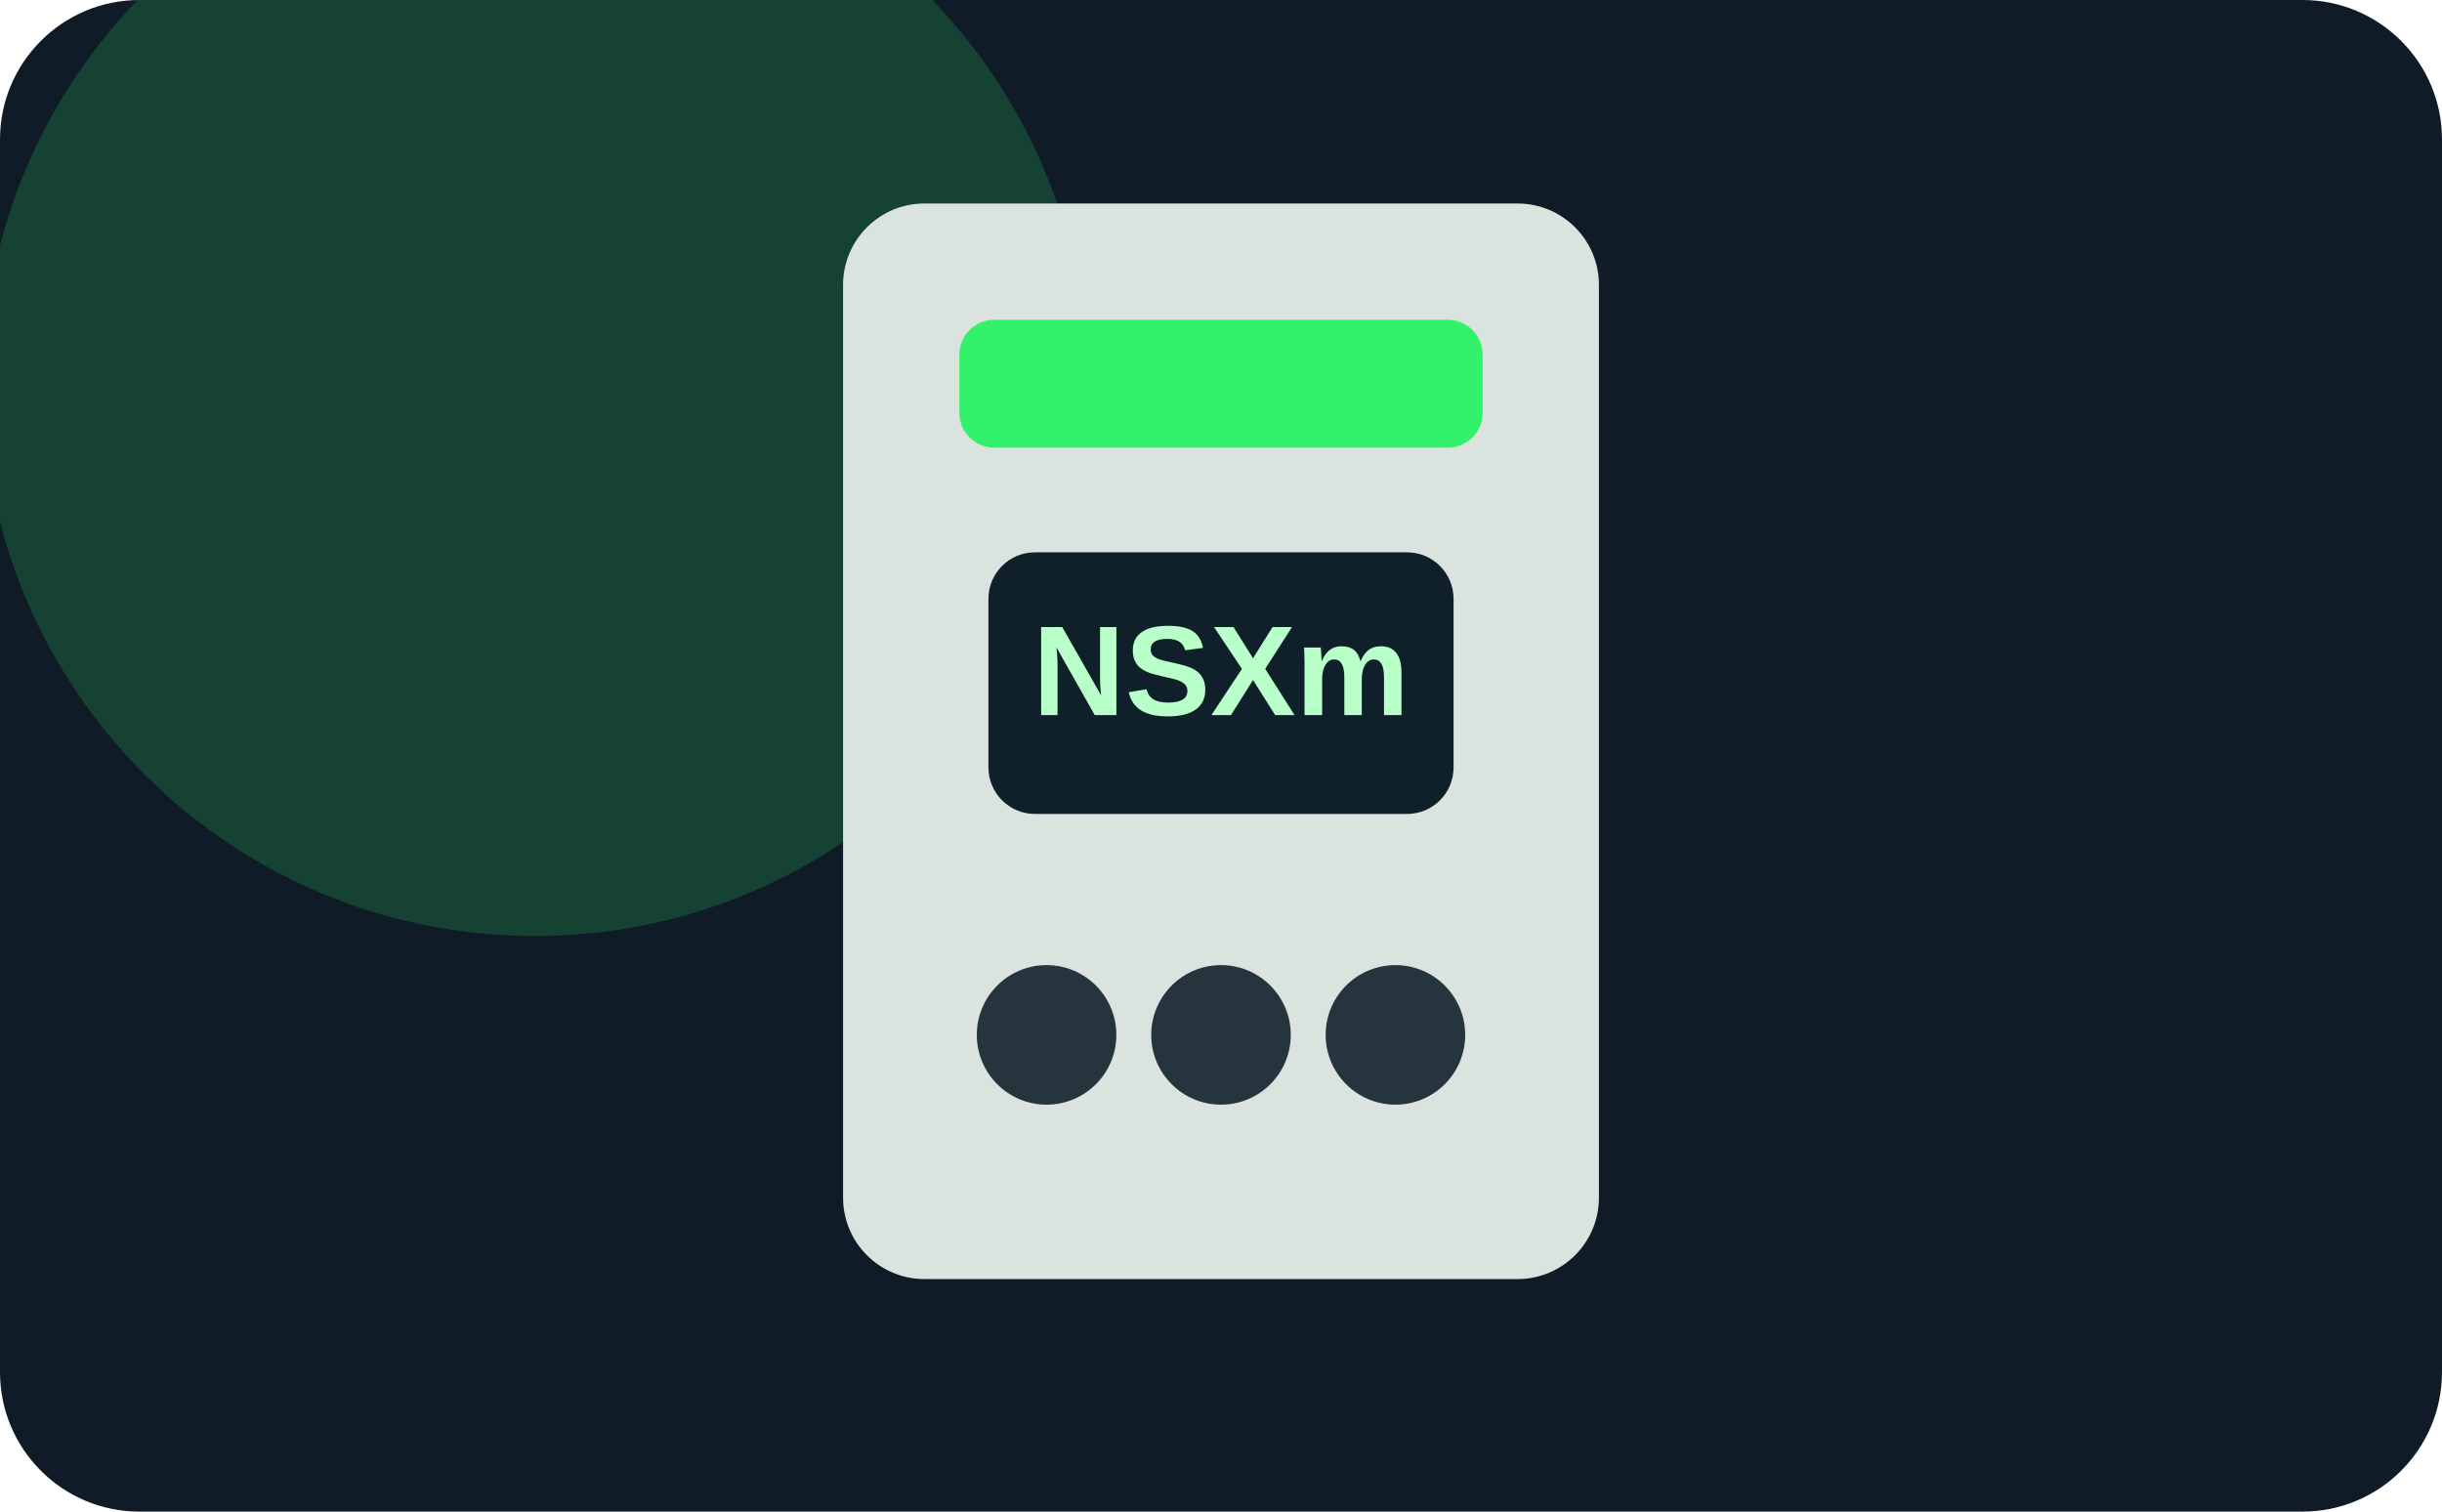
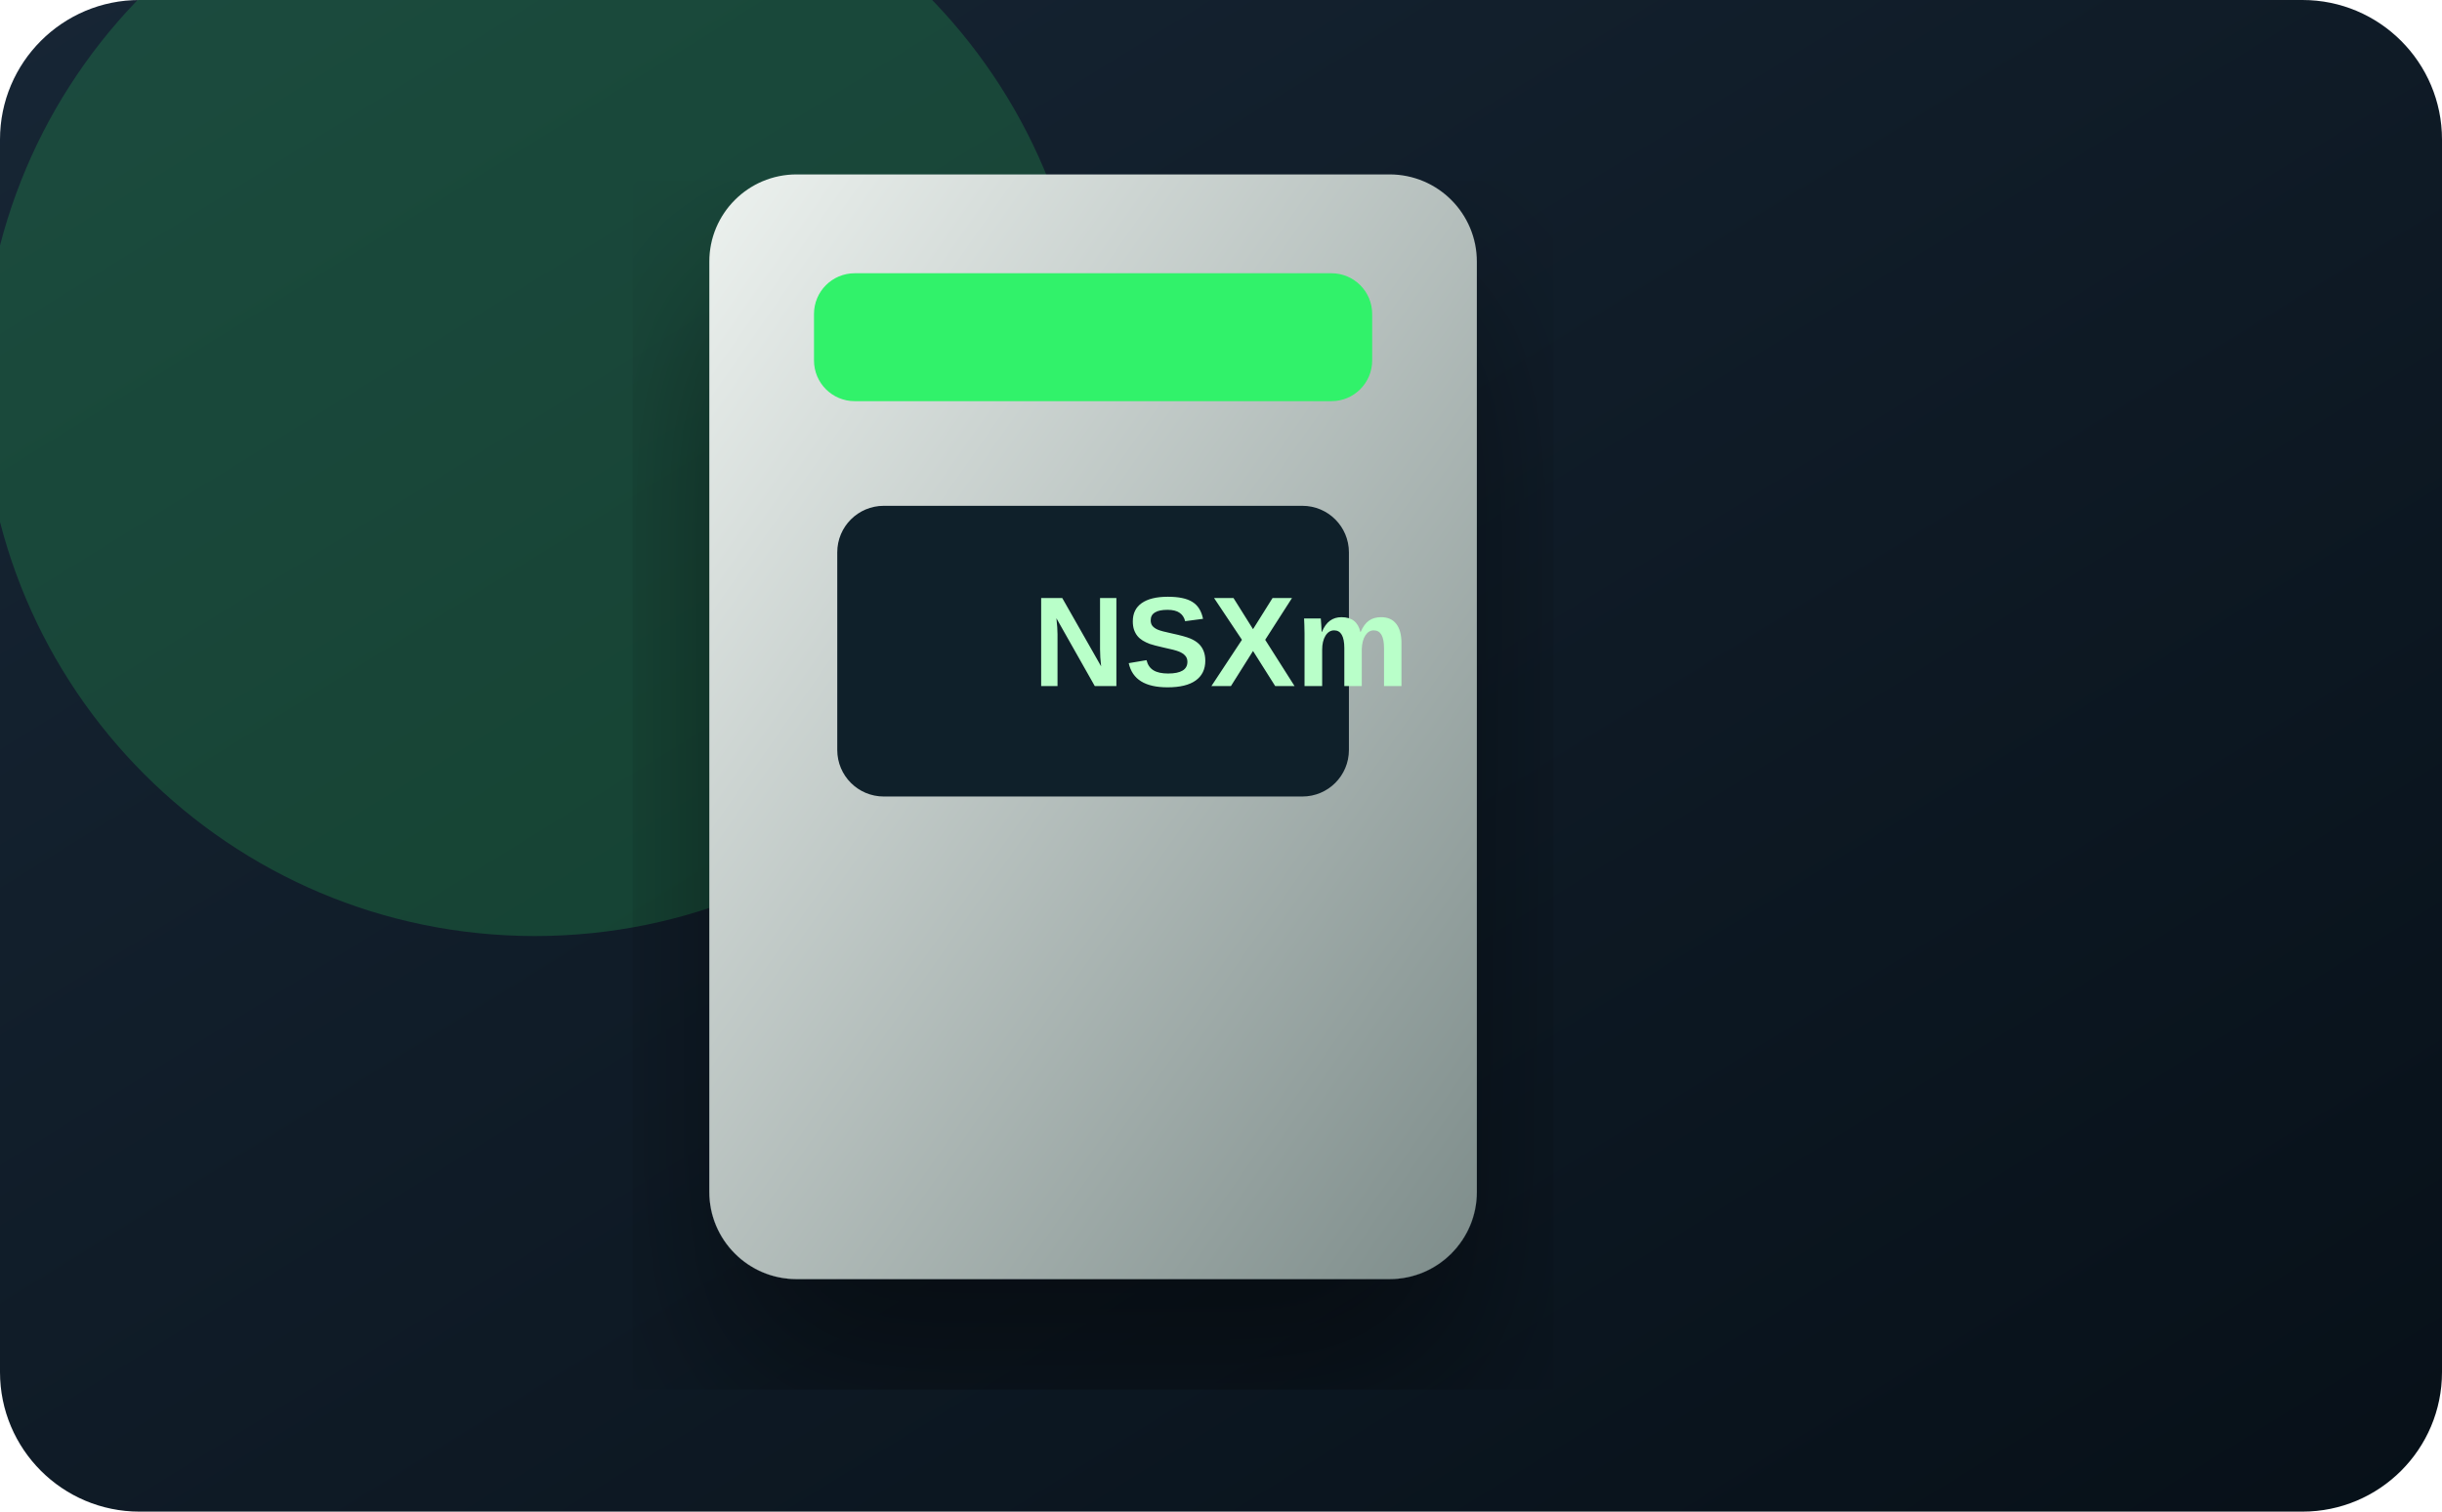
<svg xmlns="http://www.w3.org/2000/svg" width="420" height="260" viewBox="0 0 420 260">
-   <rect width="420" height="260" rx="24" fill="#0f1b27" />
+   <defs>
+     <linearGradient id="bg" x1="0" x2="1" y1="0" y2="1">
+       <stop offset="0" stop-color="#172635" />
+       <stop offset="1" stop-color="#071018" />
+     </linearGradient>
+     <linearGradient id="body" x1="0" x2="1" y1="0" y2="1">
+       <stop offset="0" stop-color="#edf2ef" />
+       <stop offset="1" stop-color="#7d8c8a" />
+     </linearGradient>
+     <filter id="s">
+       <feDropShadow dx="0" dy="20" stdDeviation="16" flood-color="#000" flood-opacity=".45" />
+     </filter>
+   </defs>
+   <rect width="420" height="260" rx="24" fill="url(#bg)" />
  <circle cx="92" cy="66" r="95" fill="#31f26a" opacity=".18" />
-   <rect x="145" y="35" width="130" height="185" rx="14" fill="#dbe3df" />
-   <rect x="165" y="55" width="90" height="22" rx="6" fill="#31f26a" />
-   <rect x="170" y="95" width="80" height="45" rx="8" fill="#10202a" />
-   <text x="210" y="123" fill="#b9ffc9" font-family="Arial" font-size="22" font-weight="700" text-anchor="middle">NSXm</text>
-   <circle cx="180" cy="178" r="12" fill="#26343d" />
-   <circle cx="210" cy="178" r="12" fill="#26343d" />
-   <circle cx="240" cy="178" r="12" fill="#26343d" />
+   <rect x="122" y="30" width="132" height="190" rx="15" fill="url(#body)" filter="url(#s)" />
+   <rect x="140" y="47" width="96" height="22" rx="7" fill="#31f26a" />
+   <rect x="144" y="87" width="88" height="50" rx="8" fill="#0f202a" />
+   <text x="210" y="118" fill="#b9ffc9" font-family="Arial" font-size="22" font-weight="700" text-anchor="middle">NSXm</text>
</svg>
